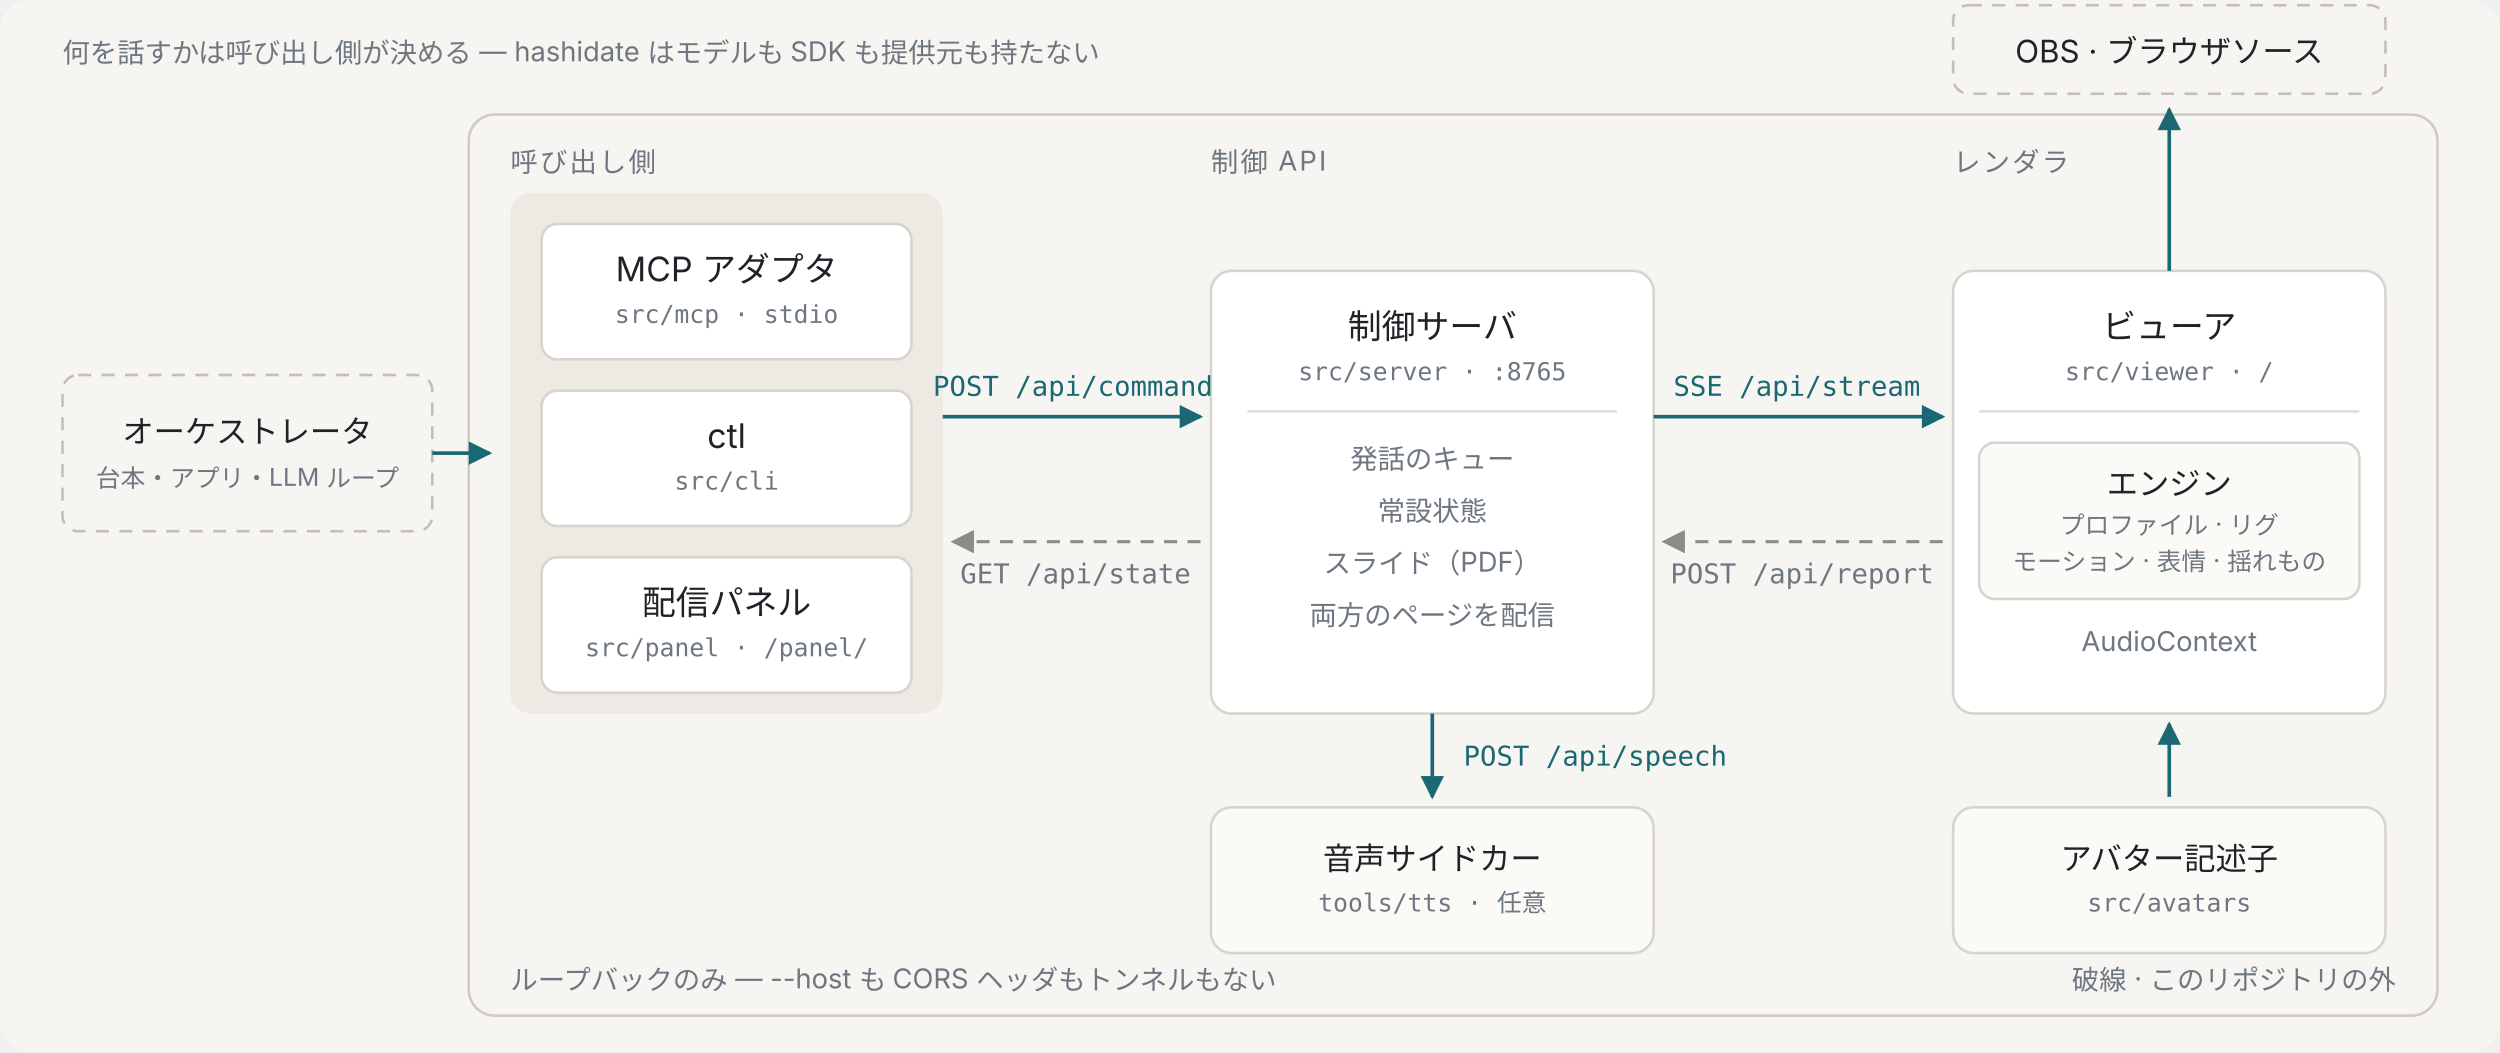
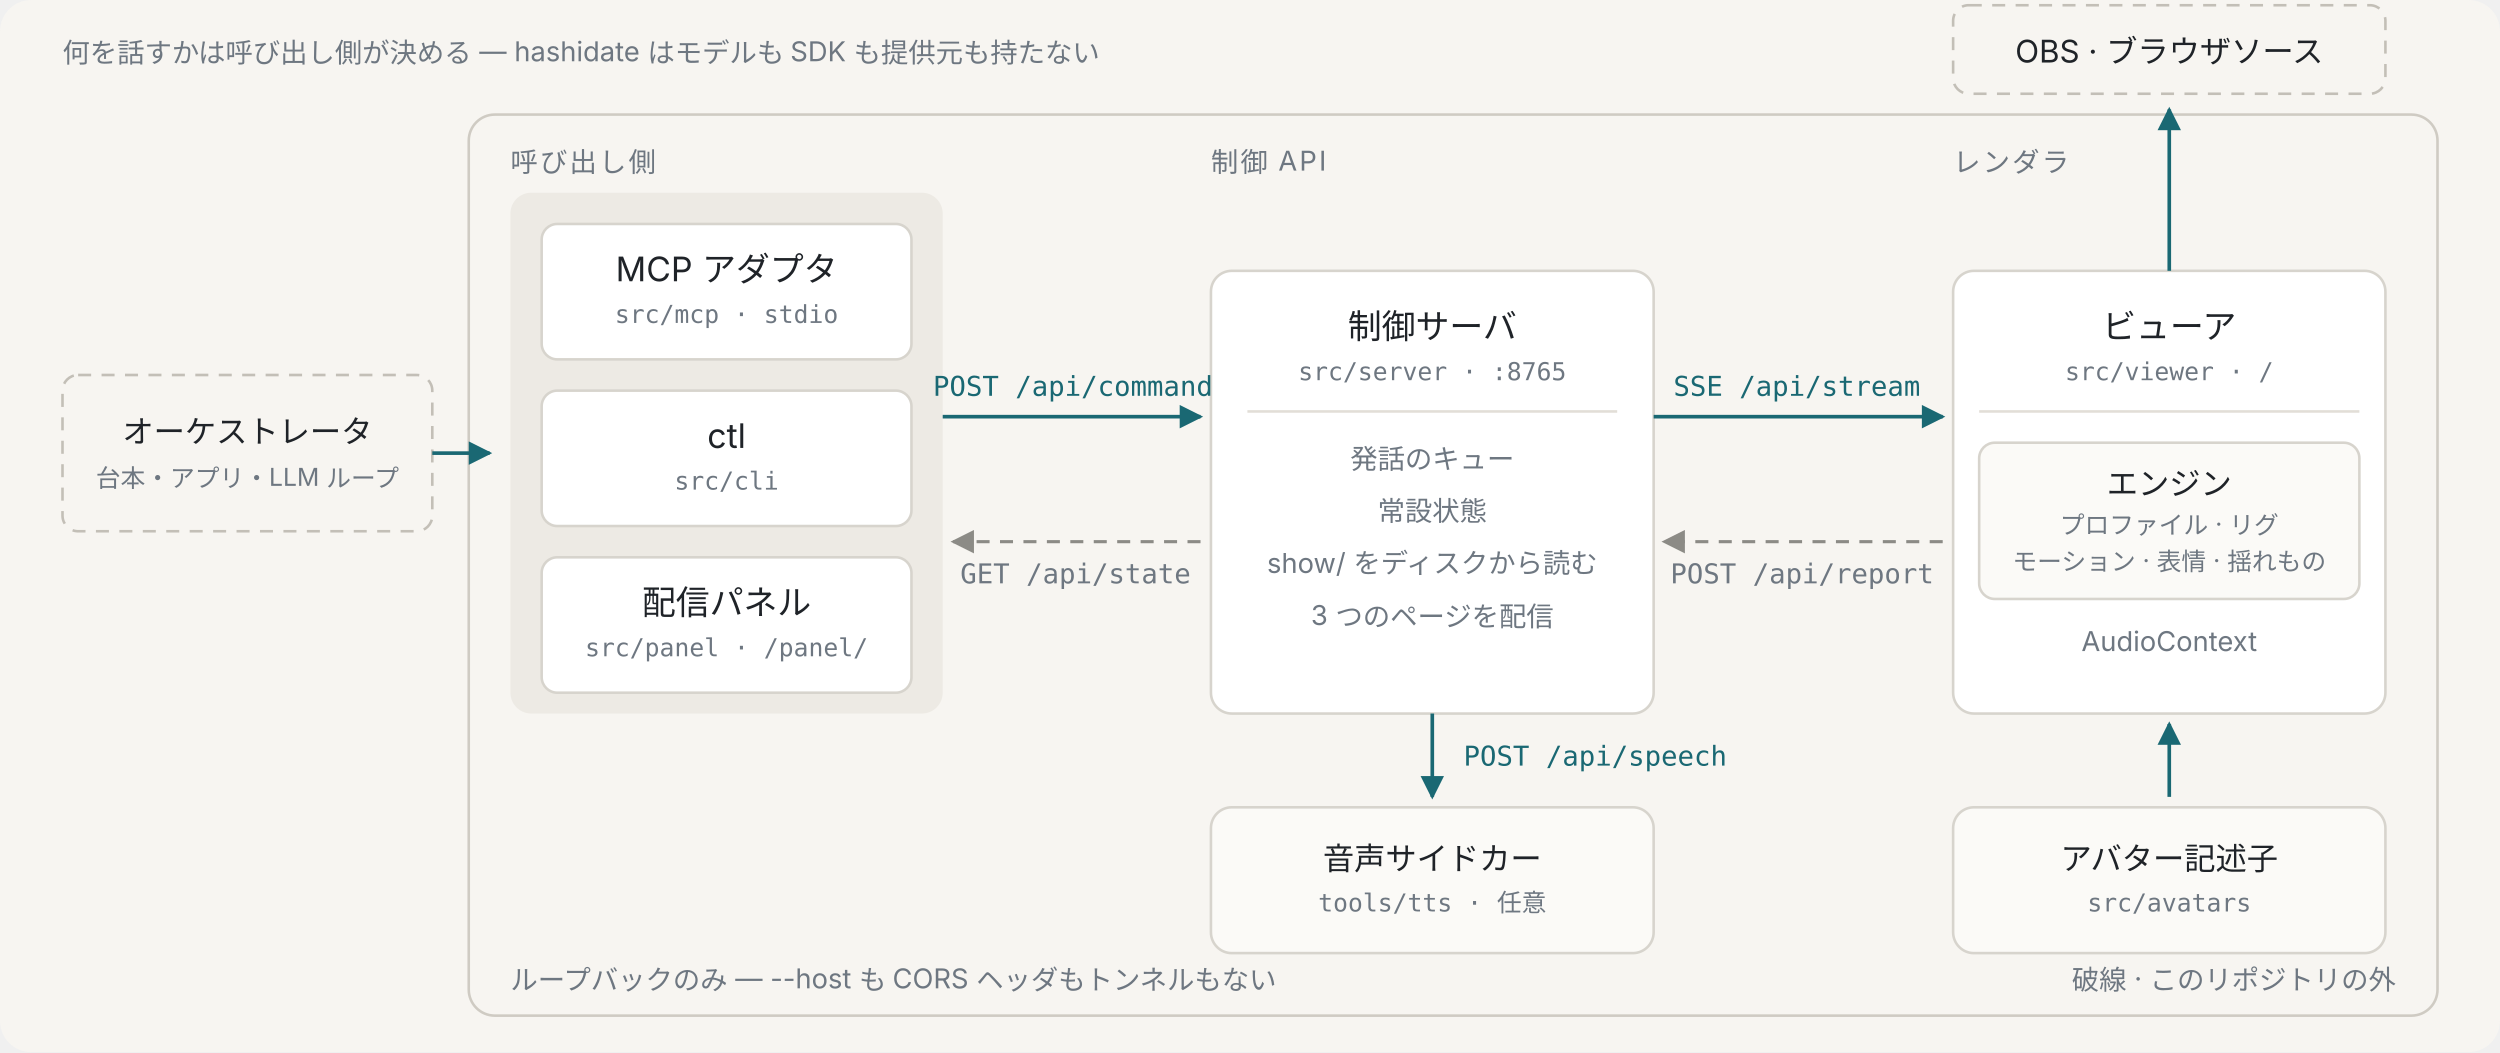
<svg xmlns="http://www.w3.org/2000/svg" viewBox="0 0 960 404" width="960" height="404" role="img" aria-labelledby="ttl dsc">
  <style>
    .bg    { fill:#f7f5f1 }
    .frame { fill:none; stroke:#cfcbc3 }
    .grp   { fill:#edeae4 }
    .box   { fill:#ffffff; stroke:#d7d4cd }
    .box2  { fill:#fbfaf7; stroke:#d7d4cd }
    .ext   { fill:none; stroke:#c3bfb7; stroke-dasharray:5 4 }
    .rule  { stroke:#e2ded7 }
    .ln    { fill:none; stroke:#1a6873; stroke-width:1.4 }
    .lnb   { fill:none; stroke:#8c8b86; stroke-width:1.2; stroke-dasharray:5 4 }
    .ah    { fill:#1a6873 }
    .ahb   { fill:#8c8b86 }
    text   { font-family:Inter,"Helvetica Neue","Hiragino Sans","Hiragino Kaku Gothic ProN","Yu Gothic UI","Noto Sans JP",Meiryo,Arial,sans-serif; fill:#1f2328 }
    .h     { font-size:13px }
    .h2    { font-size:12px }
    .s     { font-size:10.5px; fill:#6e7781 }
    .xs    { font-size:9.5px; fill:#6e7781 }
    .lbl   { font-size:10.5px; fill:#6e7781; letter-spacing:.08em }
    .mono  { font-family:ui-monospace,SFMono-Regular,Menlo,Consolas,monospace }
    .edg   { font-size:10.5px; fill:#1a6873; font-family:ui-monospace,SFMono-Regular,Menlo,Consolas,monospace }
    .edgb  { font-size:10.5px; fill:#6e7781; font-family:ui-monospace,SFMono-Regular,Menlo,Consolas,monospace }
    @media (prefers-color-scheme: dark) {
      .bg{fill:#0d1117} .frame{stroke:#30363d} .grp{fill:#12171d}
      .box{fill:#161b22;stroke:#30363d} .box2{fill:#12171e;stroke:#30363d}
      .ext{stroke:#3d444d} .rule{stroke:#262c34}
      .ln{stroke:#6fbcc7} .lnb{stroke:#6e7781} .ah{fill:#6fbcc7} .ahb{fill:#6e7781}
      text{fill:#e6edf3} .s{fill:#8b949e} .xs{fill:#8b949e} .lbl{fill:#8b949e}
      .edg{fill:#6fbcc7} .edgb{fill:#8b949e}
    }
  </style>
  <defs>
    <marker id="a" markerUnits="userSpaceOnUse" markerWidth="9" markerHeight="9" refX="8" refY="4.5" orient="auto">
      <path class="ah" d="M0,0 L9,4.5 L0,9 z" />
    </marker>
    <marker id="b" markerUnits="userSpaceOnUse" markerWidth="9" markerHeight="9" refX="8" refY="4.5" orient="auto">
      <path class="ahb" d="M0,0 L9,4.5 L0,9 z" />
    </marker>
  </defs>
  <rect class="bg" x="0" y="0" width="960" height="404" rx="12" />
  <text class="s" x="24" y="24">何を話すかは呼び出し側が決める — hashidate はモデルも SDK も提供元も持たない</text>
  <rect class="ext" x="750" y="2" width="166" height="34" rx="6" />
  <text class="h2" x="833" y="24" text-anchor="middle">OBS · ブラウザソース</text>
  <rect class="ext" x="24" y="144" width="142" height="60" rx="6" />
  <text class="h2" x="95" y="170" text-anchor="middle">オーケストレータ</text>
  <text class="xs" x="95" y="187" text-anchor="middle">台本・アプリ・LLM ループ</text>
  <rect class="frame" x="180" y="44" width="756" height="346" rx="10" />
  <text class="lbl" x="196" y="66">呼び出し側</text>
  <text class="lbl" x="465" y="66">制御 API</text>
  <text class="lbl" x="750" y="66">レンダラ</text>
  <rect class="grp" x="196" y="74" width="166" height="200" rx="8" />
  <rect class="box" x="208" y="86" width="142" height="52" rx="6" />
  <text class="h" x="279" y="108" text-anchor="middle">MCP アダプタ</text>
  <text class="xs mono" x="279" y="124" text-anchor="middle">src/mcp · stdio</text>
  <rect class="box" x="208" y="150" width="142" height="52" rx="6" />
  <text class="h" x="279" y="172" text-anchor="middle">ctl</text>
  <text class="xs mono" x="279" y="188" text-anchor="middle">src/cli</text>
  <rect class="box" x="208" y="214" width="142" height="52" rx="6" />
  <text class="h" x="279" y="236" text-anchor="middle">配信パネル</text>
  <text class="xs mono" x="279" y="252" text-anchor="middle">src/panel · /panel/</text>
  <rect class="box" x="465" y="104" width="170" height="170" rx="8" />
  <text class="h" x="550" y="130" text-anchor="middle">制御サーバ</text>
  <text class="xs mono" x="550" y="146" text-anchor="middle">src/server · :8765</text>
  <line class="rule" x1="479" y1="158" x2="621" y2="158" />
  <text class="s" x="550" y="180" text-anchor="middle">発話のキュー</text>
  <text class="s" x="550" y="200" text-anchor="middle">常設状態</text>
-   <text class="s" x="550" y="220" text-anchor="middle">スライド（PDF）</text>
-   <text class="s" x="550" y="240" text-anchor="middle">両方のページを配信</text>
+   <text class="s" x="550" y="220" text-anchor="middle">show/ をディスクから読む</text>
+   <text class="s" x="550" y="240" text-anchor="middle">3 つのページを配信</text>
  <rect class="box" x="750" y="104" width="166" height="170" rx="8" />
  <text class="h" x="833" y="130" text-anchor="middle">ビューア</text>
  <text class="xs mono" x="833" y="146" text-anchor="middle">src/viewer · /</text>
  <line class="rule" x1="760" y1="158" x2="906" y2="158" />
  <rect class="box2" x="760" y="170" width="146" height="60" rx="6" />
  <text class="h2" x="833" y="190" text-anchor="middle">エンジン</text>
  <text class="xs" x="833" y="205" text-anchor="middle">プロファイル · リグ</text>
  <text class="xs" x="833" y="219" text-anchor="middle">モーション · 表情 · 揺れもの</text>
  <text class="s" x="833" y="250" text-anchor="middle">AudioContext</text>
  <rect class="box2" x="465" y="310" width="170" height="56" rx="8" />
  <text class="h2" x="550" y="334" text-anchor="middle">音声サイドカー</text>
  <text class="xs mono" x="550" y="350" text-anchor="middle">tools/tts · 任意</text>
  <rect class="box2" x="750" y="310" width="166" height="56" rx="8" />
  <text class="h2" x="833" y="334" text-anchor="middle">アバター記述子</text>
  <text class="xs mono" x="833" y="350" text-anchor="middle">src/avatars</text>
  <path class="ln" d="M833,104 L833,42" marker-end="url(#a)" />
  <path class="ln" d="M166,174 L188,174" marker-end="url(#a)" />
  <path class="ln" d="M362,160 L461,160" marker-end="url(#a)" />
  <text class="edg" x="412" y="152" text-anchor="middle">POST /api/command</text>
  <path class="lnb" d="M461,208 L366,208" marker-end="url(#b)" />
  <text class="edgb" x="413" y="224" text-anchor="middle">GET /api/state</text>
  <path class="ln" d="M635,160 L746,160" marker-end="url(#a)" />
  <text class="edg" x="690" y="152" text-anchor="middle">SSE /api/stream</text>
  <path class="lnb" d="M746,208 L639,208" marker-end="url(#b)" />
  <text class="edgb" x="692" y="224" text-anchor="middle">POST /api/report</text>
  <path class="ln" d="M550,274 L550,306" marker-end="url(#a)" />
  <text class="edg" x="562" y="294">POST /api/speech</text>
  <path class="ln" d="M833,306 L833,278" marker-end="url(#a)" />
  <text class="s" x="196" y="380">ループバックのみ — --host も CORS ヘッダもトンネルもない</text>
  <text class="s" x="920" y="380" text-anchor="end">破線 · このリポジトリの外</text>
</svg>
